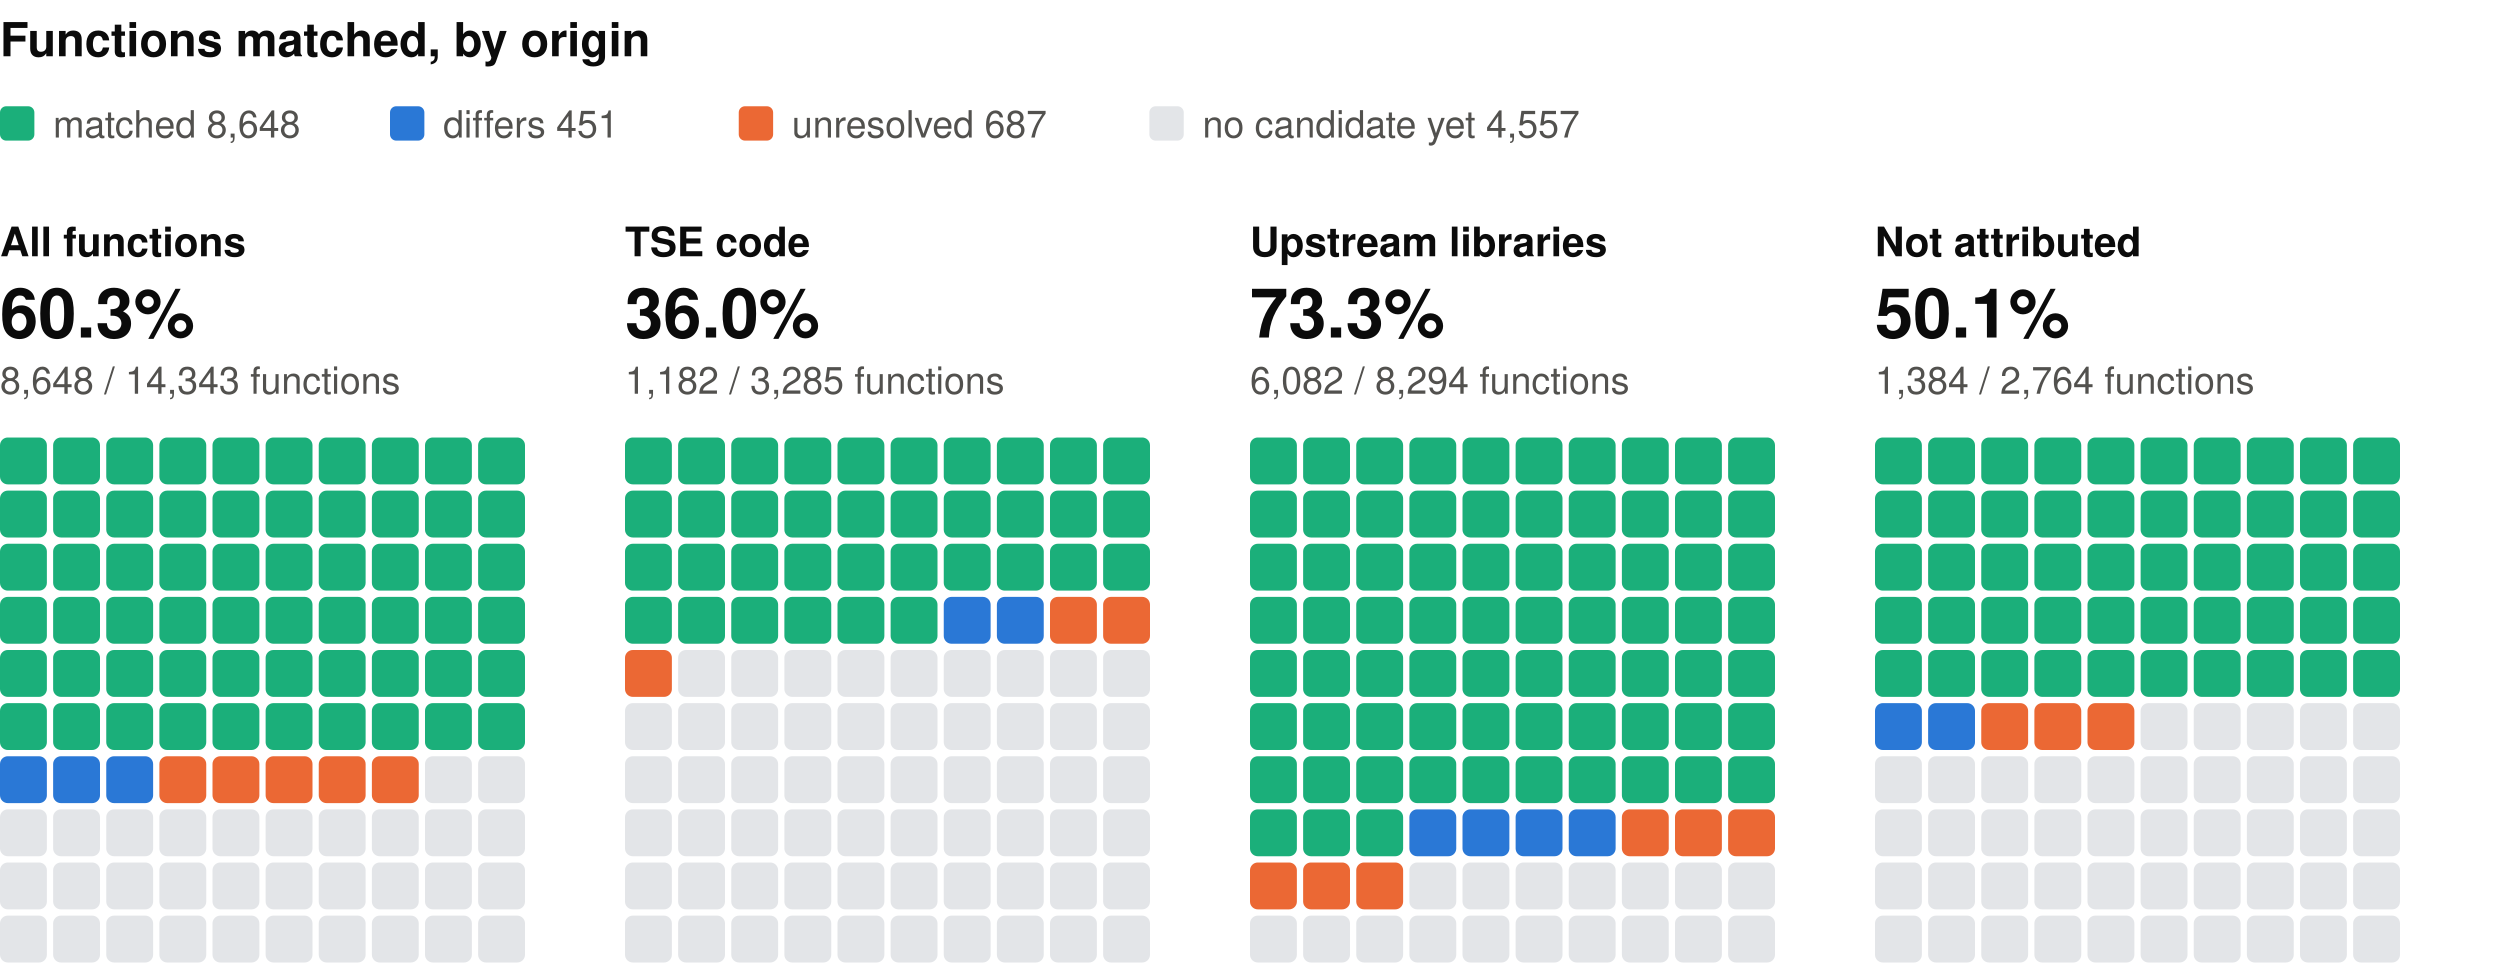
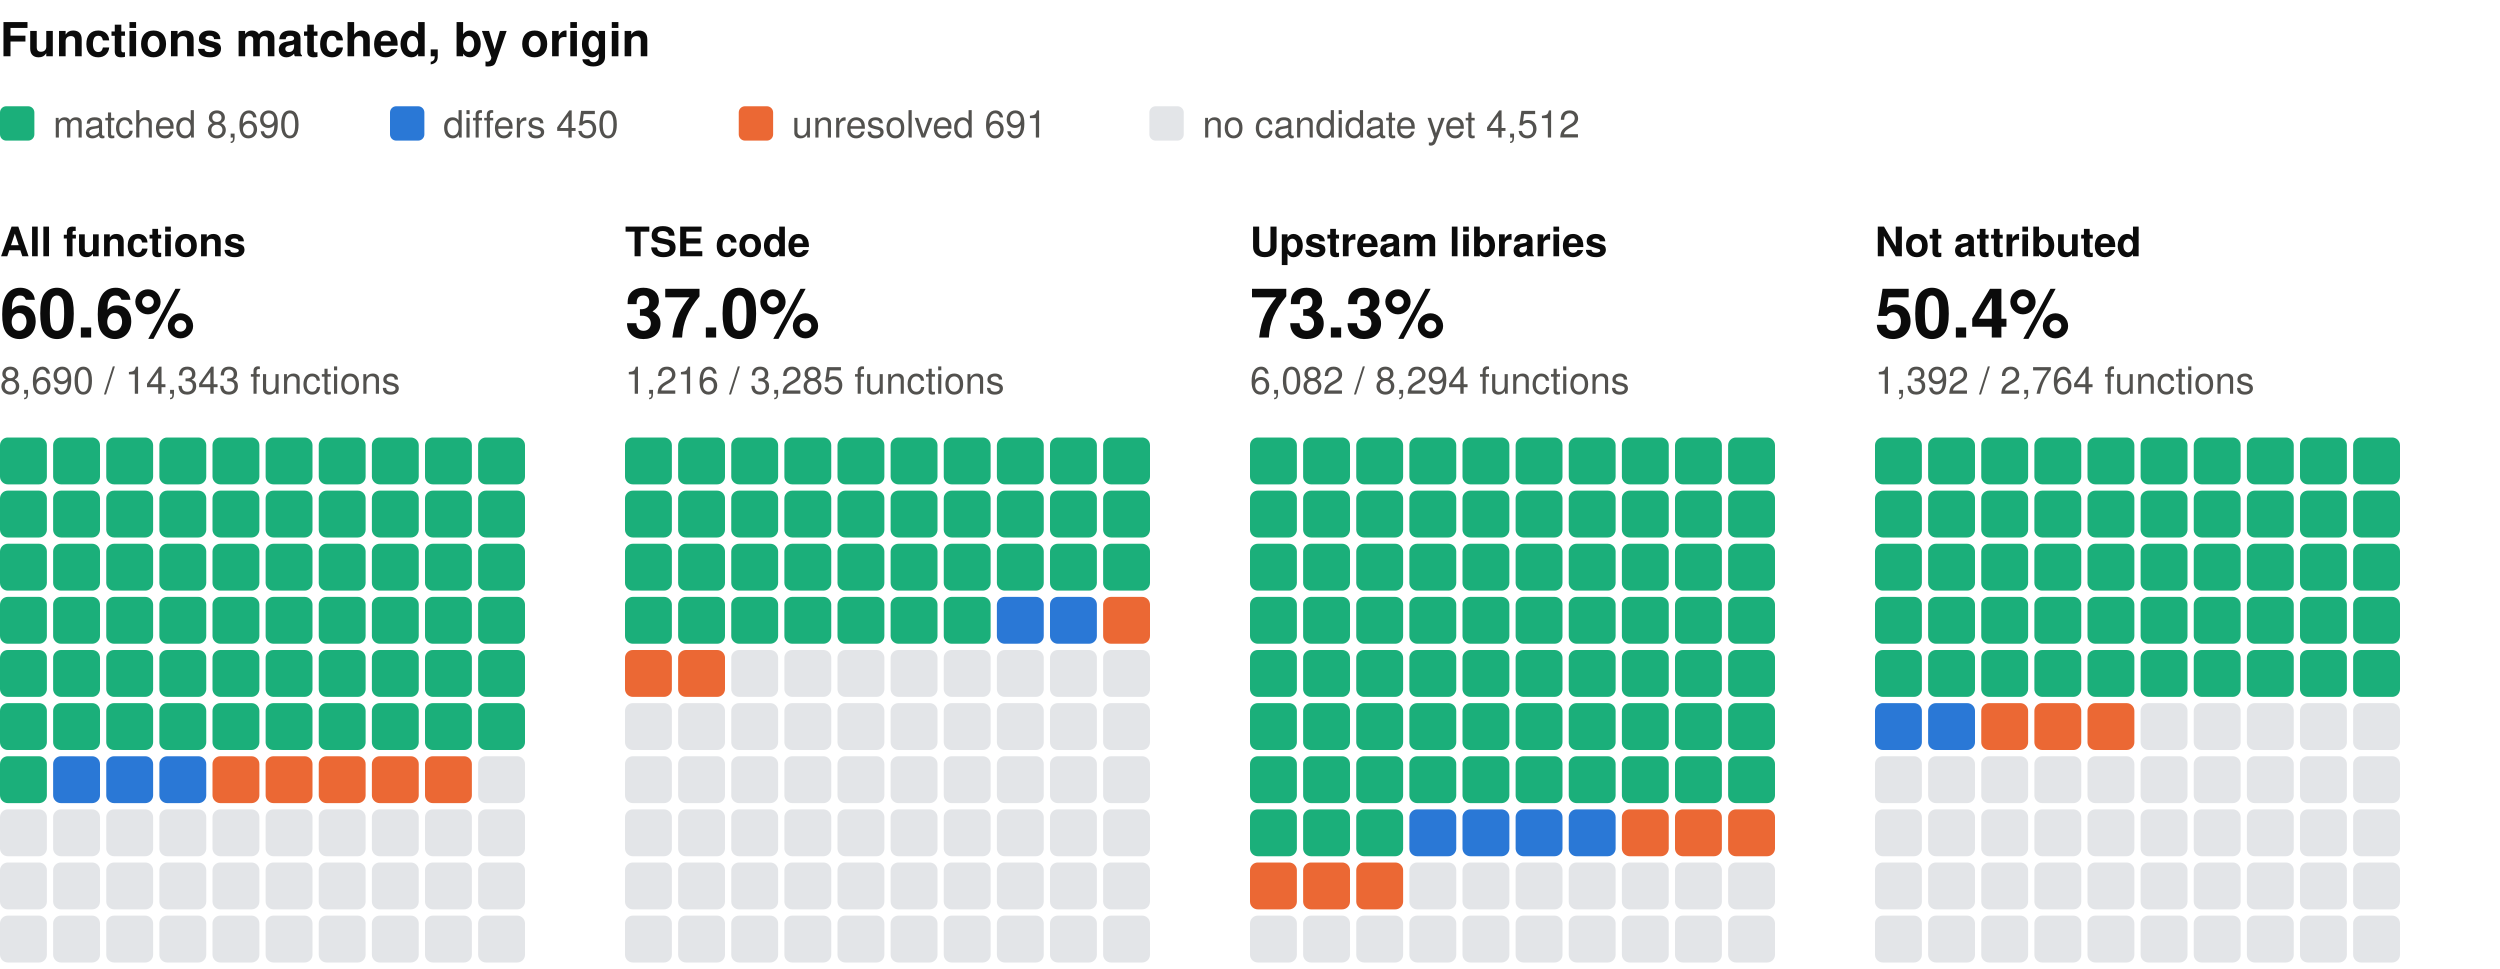
<svg xmlns="http://www.w3.org/2000/svg" width="800" height="310" viewBox="0 0 800 310" role="img" aria-label="Functions matched, by origin: one square per percent, coloured by verdict" font-family="system-ui, -apple-system, 'Segoe UI', Helvetica, Arial, sans-serif">
  <text x="0" y="18" font-size="15" fill="#0b0b0b" font-weight="600">Functions matched, by origin</text>
  <rect x="0" y="34" width="11" height="11" rx="2" fill="#1baf7a" />
-   <text x="17" y="44" font-size="12" fill="#52514e">matched 8,648</text>
+   <text x="17" y="44" font-size="12" fill="#52514e">matched 8,690</text>
  <rect x="124.8" y="34" width="11" height="11" rx="2" fill="#2a78d6" />
-   <text x="141.8" y="44" font-size="12" fill="#52514e">differs 451</text>
+   <text x="141.8" y="44" font-size="12" fill="#52514e">differs 450</text>
  <rect x="236.4" y="34" width="11" height="11" rx="2" fill="#eb6834" />
-   <text x="253.4" y="44" font-size="12" fill="#52514e">unresolved 687</text>
+   <text x="253.4" y="44" font-size="12" fill="#52514e">unresolved 691</text>
  <rect x="367.8" y="34" width="11" height="11" rx="2" fill="#e3e5e8" />
-   <text x="384.8" y="44" font-size="12" fill="#52514e">no candidate yet 4,557</text>
+   <text x="384.8" y="44" font-size="12" fill="#52514e">no candidate yet 4,512</text>
  <text x="0" y="82" font-size="13" fill="#0b0b0b" font-weight="600">All functions</text>
-   <text x="0" y="108" font-size="22" fill="#0b0b0b" font-weight="600">60.3%</text>
-   <text x="0" y="126" font-size="12" fill="#52514e">8,648 / 14,343 functions</text>
+   <text x="0" y="108" font-size="22" fill="#0b0b0b" font-weight="600">60.6%</text>
+   <text x="0" y="126" font-size="12" fill="#52514e">8,690 / 14,343 functions</text>
  <rect x="0" y="140" width="15" height="15" rx="2.5" fill="#1baf7a" />
  <rect x="17" y="140" width="15" height="15" rx="2.5" fill="#1baf7a" />
  <rect x="34" y="140" width="15" height="15" rx="2.5" fill="#1baf7a" />
  <rect x="51" y="140" width="15" height="15" rx="2.5" fill="#1baf7a" />
  <rect x="68" y="140" width="15" height="15" rx="2.5" fill="#1baf7a" />
  <rect x="85" y="140" width="15" height="15" rx="2.5" fill="#1baf7a" />
  <rect x="102" y="140" width="15" height="15" rx="2.5" fill="#1baf7a" />
  <rect x="119" y="140" width="15" height="15" rx="2.5" fill="#1baf7a" />
  <rect x="136" y="140" width="15" height="15" rx="2.5" fill="#1baf7a" />
  <rect x="153" y="140" width="15" height="15" rx="2.5" fill="#1baf7a" />
  <rect x="0" y="157" width="15" height="15" rx="2.5" fill="#1baf7a" />
  <rect x="17" y="157" width="15" height="15" rx="2.5" fill="#1baf7a" />
  <rect x="34" y="157" width="15" height="15" rx="2.5" fill="#1baf7a" />
  <rect x="51" y="157" width="15" height="15" rx="2.5" fill="#1baf7a" />
  <rect x="68" y="157" width="15" height="15" rx="2.5" fill="#1baf7a" />
  <rect x="85" y="157" width="15" height="15" rx="2.5" fill="#1baf7a" />
  <rect x="102" y="157" width="15" height="15" rx="2.5" fill="#1baf7a" />
  <rect x="119" y="157" width="15" height="15" rx="2.5" fill="#1baf7a" />
  <rect x="136" y="157" width="15" height="15" rx="2.5" fill="#1baf7a" />
  <rect x="153" y="157" width="15" height="15" rx="2.5" fill="#1baf7a" />
  <rect x="0" y="174" width="15" height="15" rx="2.5" fill="#1baf7a" />
  <rect x="17" y="174" width="15" height="15" rx="2.5" fill="#1baf7a" />
  <rect x="34" y="174" width="15" height="15" rx="2.5" fill="#1baf7a" />
  <rect x="51" y="174" width="15" height="15" rx="2.5" fill="#1baf7a" />
  <rect x="68" y="174" width="15" height="15" rx="2.5" fill="#1baf7a" />
  <rect x="85" y="174" width="15" height="15" rx="2.5" fill="#1baf7a" />
  <rect x="102" y="174" width="15" height="15" rx="2.5" fill="#1baf7a" />
  <rect x="119" y="174" width="15" height="15" rx="2.5" fill="#1baf7a" />
  <rect x="136" y="174" width="15" height="15" rx="2.5" fill="#1baf7a" />
  <rect x="153" y="174" width="15" height="15" rx="2.5" fill="#1baf7a" />
  <rect x="0" y="191" width="15" height="15" rx="2.5" fill="#1baf7a" />
  <rect x="17" y="191" width="15" height="15" rx="2.5" fill="#1baf7a" />
  <rect x="34" y="191" width="15" height="15" rx="2.5" fill="#1baf7a" />
  <rect x="51" y="191" width="15" height="15" rx="2.5" fill="#1baf7a" />
  <rect x="68" y="191" width="15" height="15" rx="2.5" fill="#1baf7a" />
  <rect x="85" y="191" width="15" height="15" rx="2.5" fill="#1baf7a" />
  <rect x="102" y="191" width="15" height="15" rx="2.5" fill="#1baf7a" />
  <rect x="119" y="191" width="15" height="15" rx="2.5" fill="#1baf7a" />
  <rect x="136" y="191" width="15" height="15" rx="2.5" fill="#1baf7a" />
  <rect x="153" y="191" width="15" height="15" rx="2.5" fill="#1baf7a" />
  <rect x="0" y="208" width="15" height="15" rx="2.5" fill="#1baf7a" />
  <rect x="17" y="208" width="15" height="15" rx="2.5" fill="#1baf7a" />
  <rect x="34" y="208" width="15" height="15" rx="2.5" fill="#1baf7a" />
  <rect x="51" y="208" width="15" height="15" rx="2.5" fill="#1baf7a" />
  <rect x="68" y="208" width="15" height="15" rx="2.5" fill="#1baf7a" />
  <rect x="85" y="208" width="15" height="15" rx="2.5" fill="#1baf7a" />
  <rect x="102" y="208" width="15" height="15" rx="2.5" fill="#1baf7a" />
  <rect x="119" y="208" width="15" height="15" rx="2.5" fill="#1baf7a" />
  <rect x="136" y="208" width="15" height="15" rx="2.5" fill="#1baf7a" />
  <rect x="153" y="208" width="15" height="15" rx="2.5" fill="#1baf7a" />
  <rect x="0" y="225" width="15" height="15" rx="2.5" fill="#1baf7a" />
  <rect x="17" y="225" width="15" height="15" rx="2.5" fill="#1baf7a" />
  <rect x="34" y="225" width="15" height="15" rx="2.5" fill="#1baf7a" />
  <rect x="51" y="225" width="15" height="15" rx="2.5" fill="#1baf7a" />
  <rect x="68" y="225" width="15" height="15" rx="2.5" fill="#1baf7a" />
  <rect x="85" y="225" width="15" height="15" rx="2.5" fill="#1baf7a" />
  <rect x="102" y="225" width="15" height="15" rx="2.5" fill="#1baf7a" />
  <rect x="119" y="225" width="15" height="15" rx="2.5" fill="#1baf7a" />
  <rect x="136" y="225" width="15" height="15" rx="2.5" fill="#1baf7a" />
  <rect x="153" y="225" width="15" height="15" rx="2.5" fill="#1baf7a" />
-   <rect x="0" y="242" width="15" height="15" rx="2.5" fill="#2a78d6" />
+   <rect x="0" y="242" width="15" height="15" rx="2.5" fill="#1baf7a" />
  <rect x="17" y="242" width="15" height="15" rx="2.5" fill="#2a78d6" />
  <rect x="34" y="242" width="15" height="15" rx="2.5" fill="#2a78d6" />
-   <rect x="51" y="242" width="15" height="15" rx="2.5" fill="#eb6834" />
+   <rect x="51" y="242" width="15" height="15" rx="2.5" fill="#2a78d6" />
  <rect x="68" y="242" width="15" height="15" rx="2.5" fill="#eb6834" />
  <rect x="85" y="242" width="15" height="15" rx="2.5" fill="#eb6834" />
  <rect x="102" y="242" width="15" height="15" rx="2.5" fill="#eb6834" />
  <rect x="119" y="242" width="15" height="15" rx="2.5" fill="#eb6834" />
-   <rect x="136" y="242" width="15" height="15" rx="2.5" fill="#e3e5e8" />
+   <rect x="136" y="242" width="15" height="15" rx="2.5" fill="#eb6834" />
  <rect x="153" y="242" width="15" height="15" rx="2.5" fill="#e3e5e8" />
  <rect x="0" y="259" width="15" height="15" rx="2.5" fill="#e3e5e8" />
  <rect x="17" y="259" width="15" height="15" rx="2.5" fill="#e3e5e8" />
  <rect x="34" y="259" width="15" height="15" rx="2.5" fill="#e3e5e8" />
  <rect x="51" y="259" width="15" height="15" rx="2.5" fill="#e3e5e8" />
  <rect x="68" y="259" width="15" height="15" rx="2.5" fill="#e3e5e8" />
  <rect x="85" y="259" width="15" height="15" rx="2.5" fill="#e3e5e8" />
  <rect x="102" y="259" width="15" height="15" rx="2.5" fill="#e3e5e8" />
  <rect x="119" y="259" width="15" height="15" rx="2.5" fill="#e3e5e8" />
  <rect x="136" y="259" width="15" height="15" rx="2.5" fill="#e3e5e8" />
  <rect x="153" y="259" width="15" height="15" rx="2.5" fill="#e3e5e8" />
  <rect x="0" y="276" width="15" height="15" rx="2.5" fill="#e3e5e8" />
  <rect x="17" y="276" width="15" height="15" rx="2.5" fill="#e3e5e8" />
  <rect x="34" y="276" width="15" height="15" rx="2.5" fill="#e3e5e8" />
  <rect x="51" y="276" width="15" height="15" rx="2.5" fill="#e3e5e8" />
  <rect x="68" y="276" width="15" height="15" rx="2.5" fill="#e3e5e8" />
  <rect x="85" y="276" width="15" height="15" rx="2.5" fill="#e3e5e8" />
  <rect x="102" y="276" width="15" height="15" rx="2.5" fill="#e3e5e8" />
  <rect x="119" y="276" width="15" height="15" rx="2.5" fill="#e3e5e8" />
  <rect x="136" y="276" width="15" height="15" rx="2.5" fill="#e3e5e8" />
  <rect x="153" y="276" width="15" height="15" rx="2.5" fill="#e3e5e8" />
  <rect x="0" y="293" width="15" height="15" rx="2.5" fill="#e3e5e8" />
  <rect x="17" y="293" width="15" height="15" rx="2.5" fill="#e3e5e8" />
  <rect x="34" y="293" width="15" height="15" rx="2.5" fill="#e3e5e8" />
  <rect x="51" y="293" width="15" height="15" rx="2.5" fill="#e3e5e8" />
  <rect x="68" y="293" width="15" height="15" rx="2.5" fill="#e3e5e8" />
  <rect x="85" y="293" width="15" height="15" rx="2.5" fill="#e3e5e8" />
  <rect x="102" y="293" width="15" height="15" rx="2.5" fill="#e3e5e8" />
  <rect x="119" y="293" width="15" height="15" rx="2.5" fill="#e3e5e8" />
  <rect x="136" y="293" width="15" height="15" rx="2.5" fill="#e3e5e8" />
  <rect x="153" y="293" width="15" height="15" rx="2.5" fill="#e3e5e8" />
  <text x="200" y="82" font-size="13" fill="#0b0b0b" font-weight="600">TSE code</text>
-   <text x="200" y="108" font-size="22" fill="#0b0b0b" font-weight="600">36.0%</text>
-   <text x="200" y="126" font-size="12" fill="#52514e">1,182 / 3,285 functions</text>
+   <text x="200" y="108" font-size="22" fill="#0b0b0b" font-weight="600">37.0%</text>
+   <text x="200" y="126" font-size="12" fill="#52514e">1,216 / 3,285 functions</text>
  <rect x="200" y="140" width="15" height="15" rx="2.5" fill="#1baf7a" />
  <rect x="217" y="140" width="15" height="15" rx="2.5" fill="#1baf7a" />
  <rect x="234" y="140" width="15" height="15" rx="2.5" fill="#1baf7a" />
  <rect x="251" y="140" width="15" height="15" rx="2.5" fill="#1baf7a" />
  <rect x="268" y="140" width="15" height="15" rx="2.5" fill="#1baf7a" />
  <rect x="285" y="140" width="15" height="15" rx="2.5" fill="#1baf7a" />
  <rect x="302" y="140" width="15" height="15" rx="2.5" fill="#1baf7a" />
  <rect x="319" y="140" width="15" height="15" rx="2.5" fill="#1baf7a" />
  <rect x="336" y="140" width="15" height="15" rx="2.5" fill="#1baf7a" />
  <rect x="353" y="140" width="15" height="15" rx="2.5" fill="#1baf7a" />
  <rect x="200" y="157" width="15" height="15" rx="2.5" fill="#1baf7a" />
  <rect x="217" y="157" width="15" height="15" rx="2.5" fill="#1baf7a" />
  <rect x="234" y="157" width="15" height="15" rx="2.5" fill="#1baf7a" />
  <rect x="251" y="157" width="15" height="15" rx="2.5" fill="#1baf7a" />
  <rect x="268" y="157" width="15" height="15" rx="2.5" fill="#1baf7a" />
  <rect x="285" y="157" width="15" height="15" rx="2.5" fill="#1baf7a" />
  <rect x="302" y="157" width="15" height="15" rx="2.5" fill="#1baf7a" />
  <rect x="319" y="157" width="15" height="15" rx="2.5" fill="#1baf7a" />
  <rect x="336" y="157" width="15" height="15" rx="2.5" fill="#1baf7a" />
  <rect x="353" y="157" width="15" height="15" rx="2.5" fill="#1baf7a" />
  <rect x="200" y="174" width="15" height="15" rx="2.5" fill="#1baf7a" />
  <rect x="217" y="174" width="15" height="15" rx="2.5" fill="#1baf7a" />
  <rect x="234" y="174" width="15" height="15" rx="2.5" fill="#1baf7a" />
  <rect x="251" y="174" width="15" height="15" rx="2.5" fill="#1baf7a" />
  <rect x="268" y="174" width="15" height="15" rx="2.5" fill="#1baf7a" />
  <rect x="285" y="174" width="15" height="15" rx="2.5" fill="#1baf7a" />
  <rect x="302" y="174" width="15" height="15" rx="2.5" fill="#1baf7a" />
  <rect x="319" y="174" width="15" height="15" rx="2.5" fill="#1baf7a" />
  <rect x="336" y="174" width="15" height="15" rx="2.5" fill="#1baf7a" />
  <rect x="353" y="174" width="15" height="15" rx="2.5" fill="#1baf7a" />
  <rect x="200" y="191" width="15" height="15" rx="2.5" fill="#1baf7a" />
  <rect x="217" y="191" width="15" height="15" rx="2.5" fill="#1baf7a" />
  <rect x="234" y="191" width="15" height="15" rx="2.5" fill="#1baf7a" />
  <rect x="251" y="191" width="15" height="15" rx="2.5" fill="#1baf7a" />
  <rect x="268" y="191" width="15" height="15" rx="2.5" fill="#1baf7a" />
  <rect x="285" y="191" width="15" height="15" rx="2.5" fill="#1baf7a" />
-   <rect x="302" y="191" width="15" height="15" rx="2.5" fill="#2a78d6" />
+   <rect x="302" y="191" width="15" height="15" rx="2.5" fill="#1baf7a" />
  <rect x="319" y="191" width="15" height="15" rx="2.5" fill="#2a78d6" />
-   <rect x="336" y="191" width="15" height="15" rx="2.5" fill="#eb6834" />
+   <rect x="336" y="191" width="15" height="15" rx="2.5" fill="#2a78d6" />
  <rect x="353" y="191" width="15" height="15" rx="2.5" fill="#eb6834" />
  <rect x="200" y="208" width="15" height="15" rx="2.5" fill="#eb6834" />
-   <rect x="217" y="208" width="15" height="15" rx="2.5" fill="#e3e5e8" />
+   <rect x="217" y="208" width="15" height="15" rx="2.5" fill="#eb6834" />
  <rect x="234" y="208" width="15" height="15" rx="2.5" fill="#e3e5e8" />
  <rect x="251" y="208" width="15" height="15" rx="2.5" fill="#e3e5e8" />
  <rect x="268" y="208" width="15" height="15" rx="2.5" fill="#e3e5e8" />
  <rect x="285" y="208" width="15" height="15" rx="2.5" fill="#e3e5e8" />
  <rect x="302" y="208" width="15" height="15" rx="2.5" fill="#e3e5e8" />
  <rect x="319" y="208" width="15" height="15" rx="2.5" fill="#e3e5e8" />
  <rect x="336" y="208" width="15" height="15" rx="2.5" fill="#e3e5e8" />
  <rect x="353" y="208" width="15" height="15" rx="2.5" fill="#e3e5e8" />
  <rect x="200" y="225" width="15" height="15" rx="2.5" fill="#e3e5e8" />
  <rect x="217" y="225" width="15" height="15" rx="2.5" fill="#e3e5e8" />
  <rect x="234" y="225" width="15" height="15" rx="2.5" fill="#e3e5e8" />
  <rect x="251" y="225" width="15" height="15" rx="2.5" fill="#e3e5e8" />
  <rect x="268" y="225" width="15" height="15" rx="2.5" fill="#e3e5e8" />
  <rect x="285" y="225" width="15" height="15" rx="2.5" fill="#e3e5e8" />
  <rect x="302" y="225" width="15" height="15" rx="2.5" fill="#e3e5e8" />
  <rect x="319" y="225" width="15" height="15" rx="2.5" fill="#e3e5e8" />
  <rect x="336" y="225" width="15" height="15" rx="2.5" fill="#e3e5e8" />
  <rect x="353" y="225" width="15" height="15" rx="2.5" fill="#e3e5e8" />
  <rect x="200" y="242" width="15" height="15" rx="2.5" fill="#e3e5e8" />
  <rect x="217" y="242" width="15" height="15" rx="2.5" fill="#e3e5e8" />
  <rect x="234" y="242" width="15" height="15" rx="2.5" fill="#e3e5e8" />
  <rect x="251" y="242" width="15" height="15" rx="2.5" fill="#e3e5e8" />
  <rect x="268" y="242" width="15" height="15" rx="2.5" fill="#e3e5e8" />
  <rect x="285" y="242" width="15" height="15" rx="2.5" fill="#e3e5e8" />
  <rect x="302" y="242" width="15" height="15" rx="2.5" fill="#e3e5e8" />
  <rect x="319" y="242" width="15" height="15" rx="2.5" fill="#e3e5e8" />
  <rect x="336" y="242" width="15" height="15" rx="2.5" fill="#e3e5e8" />
  <rect x="353" y="242" width="15" height="15" rx="2.5" fill="#e3e5e8" />
  <rect x="200" y="259" width="15" height="15" rx="2.5" fill="#e3e5e8" />
  <rect x="217" y="259" width="15" height="15" rx="2.5" fill="#e3e5e8" />
  <rect x="234" y="259" width="15" height="15" rx="2.5" fill="#e3e5e8" />
  <rect x="251" y="259" width="15" height="15" rx="2.5" fill="#e3e5e8" />
  <rect x="268" y="259" width="15" height="15" rx="2.5" fill="#e3e5e8" />
  <rect x="285" y="259" width="15" height="15" rx="2.5" fill="#e3e5e8" />
  <rect x="302" y="259" width="15" height="15" rx="2.5" fill="#e3e5e8" />
  <rect x="319" y="259" width="15" height="15" rx="2.5" fill="#e3e5e8" />
  <rect x="336" y="259" width="15" height="15" rx="2.5" fill="#e3e5e8" />
  <rect x="353" y="259" width="15" height="15" rx="2.5" fill="#e3e5e8" />
  <rect x="200" y="276" width="15" height="15" rx="2.5" fill="#e3e5e8" />
  <rect x="217" y="276" width="15" height="15" rx="2.5" fill="#e3e5e8" />
  <rect x="234" y="276" width="15" height="15" rx="2.5" fill="#e3e5e8" />
  <rect x="251" y="276" width="15" height="15" rx="2.5" fill="#e3e5e8" />
  <rect x="268" y="276" width="15" height="15" rx="2.5" fill="#e3e5e8" />
  <rect x="285" y="276" width="15" height="15" rx="2.5" fill="#e3e5e8" />
  <rect x="302" y="276" width="15" height="15" rx="2.5" fill="#e3e5e8" />
  <rect x="319" y="276" width="15" height="15" rx="2.5" fill="#e3e5e8" />
  <rect x="336" y="276" width="15" height="15" rx="2.5" fill="#e3e5e8" />
  <rect x="353" y="276" width="15" height="15" rx="2.5" fill="#e3e5e8" />
  <rect x="200" y="293" width="15" height="15" rx="2.5" fill="#e3e5e8" />
  <rect x="217" y="293" width="15" height="15" rx="2.5" fill="#e3e5e8" />
  <rect x="234" y="293" width="15" height="15" rx="2.5" fill="#e3e5e8" />
  <rect x="251" y="293" width="15" height="15" rx="2.5" fill="#e3e5e8" />
  <rect x="268" y="293" width="15" height="15" rx="2.5" fill="#e3e5e8" />
  <rect x="285" y="293" width="15" height="15" rx="2.5" fill="#e3e5e8" />
  <rect x="302" y="293" width="15" height="15" rx="2.5" fill="#e3e5e8" />
  <rect x="319" y="293" width="15" height="15" rx="2.5" fill="#e3e5e8" />
  <rect x="336" y="293" width="15" height="15" rx="2.5" fill="#e3e5e8" />
  <rect x="353" y="293" width="15" height="15" rx="2.5" fill="#e3e5e8" />
  <text x="400" y="82" font-size="13" fill="#0b0b0b" font-weight="600">Upstream libraries</text>
  <text x="400" y="108" font-size="22" fill="#0b0b0b" font-weight="600">73.3%</text>
  <text x="400" y="126" font-size="12" fill="#52514e">6,082 / 8,294 functions</text>
  <rect x="400" y="140" width="15" height="15" rx="2.5" fill="#1baf7a" />
  <rect x="417" y="140" width="15" height="15" rx="2.5" fill="#1baf7a" />
  <rect x="434" y="140" width="15" height="15" rx="2.5" fill="#1baf7a" />
  <rect x="451" y="140" width="15" height="15" rx="2.5" fill="#1baf7a" />
  <rect x="468" y="140" width="15" height="15" rx="2.5" fill="#1baf7a" />
  <rect x="485" y="140" width="15" height="15" rx="2.5" fill="#1baf7a" />
  <rect x="502" y="140" width="15" height="15" rx="2.5" fill="#1baf7a" />
  <rect x="519" y="140" width="15" height="15" rx="2.5" fill="#1baf7a" />
  <rect x="536" y="140" width="15" height="15" rx="2.5" fill="#1baf7a" />
  <rect x="553" y="140" width="15" height="15" rx="2.5" fill="#1baf7a" />
  <rect x="400" y="157" width="15" height="15" rx="2.5" fill="#1baf7a" />
  <rect x="417" y="157" width="15" height="15" rx="2.5" fill="#1baf7a" />
  <rect x="434" y="157" width="15" height="15" rx="2.5" fill="#1baf7a" />
  <rect x="451" y="157" width="15" height="15" rx="2.5" fill="#1baf7a" />
  <rect x="468" y="157" width="15" height="15" rx="2.5" fill="#1baf7a" />
  <rect x="485" y="157" width="15" height="15" rx="2.5" fill="#1baf7a" />
  <rect x="502" y="157" width="15" height="15" rx="2.5" fill="#1baf7a" />
  <rect x="519" y="157" width="15" height="15" rx="2.5" fill="#1baf7a" />
  <rect x="536" y="157" width="15" height="15" rx="2.5" fill="#1baf7a" />
  <rect x="553" y="157" width="15" height="15" rx="2.5" fill="#1baf7a" />
  <rect x="400" y="174" width="15" height="15" rx="2.5" fill="#1baf7a" />
  <rect x="417" y="174" width="15" height="15" rx="2.5" fill="#1baf7a" />
  <rect x="434" y="174" width="15" height="15" rx="2.5" fill="#1baf7a" />
  <rect x="451" y="174" width="15" height="15" rx="2.5" fill="#1baf7a" />
  <rect x="468" y="174" width="15" height="15" rx="2.5" fill="#1baf7a" />
  <rect x="485" y="174" width="15" height="15" rx="2.5" fill="#1baf7a" />
  <rect x="502" y="174" width="15" height="15" rx="2.5" fill="#1baf7a" />
  <rect x="519" y="174" width="15" height="15" rx="2.5" fill="#1baf7a" />
  <rect x="536" y="174" width="15" height="15" rx="2.5" fill="#1baf7a" />
  <rect x="553" y="174" width="15" height="15" rx="2.5" fill="#1baf7a" />
  <rect x="400" y="191" width="15" height="15" rx="2.5" fill="#1baf7a" />
  <rect x="417" y="191" width="15" height="15" rx="2.5" fill="#1baf7a" />
  <rect x="434" y="191" width="15" height="15" rx="2.5" fill="#1baf7a" />
  <rect x="451" y="191" width="15" height="15" rx="2.5" fill="#1baf7a" />
  <rect x="468" y="191" width="15" height="15" rx="2.5" fill="#1baf7a" />
  <rect x="485" y="191" width="15" height="15" rx="2.5" fill="#1baf7a" />
  <rect x="502" y="191" width="15" height="15" rx="2.5" fill="#1baf7a" />
  <rect x="519" y="191" width="15" height="15" rx="2.5" fill="#1baf7a" />
  <rect x="536" y="191" width="15" height="15" rx="2.5" fill="#1baf7a" />
  <rect x="553" y="191" width="15" height="15" rx="2.5" fill="#1baf7a" />
  <rect x="400" y="208" width="15" height="15" rx="2.5" fill="#1baf7a" />
  <rect x="417" y="208" width="15" height="15" rx="2.5" fill="#1baf7a" />
  <rect x="434" y="208" width="15" height="15" rx="2.5" fill="#1baf7a" />
  <rect x="451" y="208" width="15" height="15" rx="2.5" fill="#1baf7a" />
  <rect x="468" y="208" width="15" height="15" rx="2.5" fill="#1baf7a" />
  <rect x="485" y="208" width="15" height="15" rx="2.5" fill="#1baf7a" />
  <rect x="502" y="208" width="15" height="15" rx="2.5" fill="#1baf7a" />
  <rect x="519" y="208" width="15" height="15" rx="2.5" fill="#1baf7a" />
  <rect x="536" y="208" width="15" height="15" rx="2.5" fill="#1baf7a" />
  <rect x="553" y="208" width="15" height="15" rx="2.5" fill="#1baf7a" />
  <rect x="400" y="225" width="15" height="15" rx="2.5" fill="#1baf7a" />
  <rect x="417" y="225" width="15" height="15" rx="2.5" fill="#1baf7a" />
  <rect x="434" y="225" width="15" height="15" rx="2.5" fill="#1baf7a" />
  <rect x="451" y="225" width="15" height="15" rx="2.5" fill="#1baf7a" />
  <rect x="468" y="225" width="15" height="15" rx="2.5" fill="#1baf7a" />
  <rect x="485" y="225" width="15" height="15" rx="2.5" fill="#1baf7a" />
  <rect x="502" y="225" width="15" height="15" rx="2.5" fill="#1baf7a" />
  <rect x="519" y="225" width="15" height="15" rx="2.5" fill="#1baf7a" />
  <rect x="536" y="225" width="15" height="15" rx="2.5" fill="#1baf7a" />
  <rect x="553" y="225" width="15" height="15" rx="2.5" fill="#1baf7a" />
  <rect x="400" y="242" width="15" height="15" rx="2.5" fill="#1baf7a" />
  <rect x="417" y="242" width="15" height="15" rx="2.5" fill="#1baf7a" />
  <rect x="434" y="242" width="15" height="15" rx="2.5" fill="#1baf7a" />
  <rect x="451" y="242" width="15" height="15" rx="2.5" fill="#1baf7a" />
  <rect x="468" y="242" width="15" height="15" rx="2.5" fill="#1baf7a" />
  <rect x="485" y="242" width="15" height="15" rx="2.5" fill="#1baf7a" />
  <rect x="502" y="242" width="15" height="15" rx="2.5" fill="#1baf7a" />
  <rect x="519" y="242" width="15" height="15" rx="2.5" fill="#1baf7a" />
  <rect x="536" y="242" width="15" height="15" rx="2.5" fill="#1baf7a" />
  <rect x="553" y="242" width="15" height="15" rx="2.5" fill="#1baf7a" />
  <rect x="400" y="259" width="15" height="15" rx="2.5" fill="#1baf7a" />
  <rect x="417" y="259" width="15" height="15" rx="2.5" fill="#1baf7a" />
  <rect x="434" y="259" width="15" height="15" rx="2.5" fill="#1baf7a" />
  <rect x="451" y="259" width="15" height="15" rx="2.5" fill="#2a78d6" />
  <rect x="468" y="259" width="15" height="15" rx="2.5" fill="#2a78d6" />
  <rect x="485" y="259" width="15" height="15" rx="2.5" fill="#2a78d6" />
  <rect x="502" y="259" width="15" height="15" rx="2.5" fill="#2a78d6" />
  <rect x="519" y="259" width="15" height="15" rx="2.5" fill="#eb6834" />
  <rect x="536" y="259" width="15" height="15" rx="2.5" fill="#eb6834" />
  <rect x="553" y="259" width="15" height="15" rx="2.5" fill="#eb6834" />
  <rect x="400" y="276" width="15" height="15" rx="2.5" fill="#eb6834" />
  <rect x="417" y="276" width="15" height="15" rx="2.5" fill="#eb6834" />
  <rect x="434" y="276" width="15" height="15" rx="2.5" fill="#eb6834" />
  <rect x="451" y="276" width="15" height="15" rx="2.5" fill="#e3e5e8" />
  <rect x="468" y="276" width="15" height="15" rx="2.5" fill="#e3e5e8" />
  <rect x="485" y="276" width="15" height="15" rx="2.5" fill="#e3e5e8" />
  <rect x="502" y="276" width="15" height="15" rx="2.5" fill="#e3e5e8" />
  <rect x="519" y="276" width="15" height="15" rx="2.5" fill="#e3e5e8" />
  <rect x="536" y="276" width="15" height="15" rx="2.5" fill="#e3e5e8" />
  <rect x="553" y="276" width="15" height="15" rx="2.5" fill="#e3e5e8" />
  <rect x="400" y="293" width="15" height="15" rx="2.5" fill="#e3e5e8" />
  <rect x="417" y="293" width="15" height="15" rx="2.5" fill="#e3e5e8" />
  <rect x="434" y="293" width="15" height="15" rx="2.5" fill="#e3e5e8" />
  <rect x="451" y="293" width="15" height="15" rx="2.5" fill="#e3e5e8" />
  <rect x="468" y="293" width="15" height="15" rx="2.5" fill="#e3e5e8" />
  <rect x="485" y="293" width="15" height="15" rx="2.5" fill="#e3e5e8" />
  <rect x="502" y="293" width="15" height="15" rx="2.5" fill="#e3e5e8" />
  <rect x="519" y="293" width="15" height="15" rx="2.5" fill="#e3e5e8" />
  <rect x="536" y="293" width="15" height="15" rx="2.5" fill="#e3e5e8" />
  <rect x="553" y="293" width="15" height="15" rx="2.5" fill="#e3e5e8" />
  <text x="600" y="82" font-size="13" fill="#0b0b0b" font-weight="600">Not attributed</text>
-   <text x="600" y="108" font-size="22" fill="#0b0b0b" font-weight="600">50.1%</text>
-   <text x="600" y="126" font-size="12" fill="#52514e">1,384 / 2,764 functions</text>
+   <text x="600" y="108" font-size="22" fill="#0b0b0b" font-weight="600">50.4%</text>
+   <text x="600" y="126" font-size="12" fill="#52514e">1,392 / 2,764 functions</text>
  <rect x="600" y="140" width="15" height="15" rx="2.5" fill="#1baf7a" />
  <rect x="617" y="140" width="15" height="15" rx="2.5" fill="#1baf7a" />
  <rect x="634" y="140" width="15" height="15" rx="2.5" fill="#1baf7a" />
  <rect x="651" y="140" width="15" height="15" rx="2.5" fill="#1baf7a" />
  <rect x="668" y="140" width="15" height="15" rx="2.5" fill="#1baf7a" />
  <rect x="685" y="140" width="15" height="15" rx="2.5" fill="#1baf7a" />
  <rect x="702" y="140" width="15" height="15" rx="2.5" fill="#1baf7a" />
  <rect x="719" y="140" width="15" height="15" rx="2.5" fill="#1baf7a" />
  <rect x="736" y="140" width="15" height="15" rx="2.5" fill="#1baf7a" />
  <rect x="753" y="140" width="15" height="15" rx="2.5" fill="#1baf7a" />
  <rect x="600" y="157" width="15" height="15" rx="2.5" fill="#1baf7a" />
  <rect x="617" y="157" width="15" height="15" rx="2.5" fill="#1baf7a" />
  <rect x="634" y="157" width="15" height="15" rx="2.5" fill="#1baf7a" />
  <rect x="651" y="157" width="15" height="15" rx="2.5" fill="#1baf7a" />
  <rect x="668" y="157" width="15" height="15" rx="2.5" fill="#1baf7a" />
  <rect x="685" y="157" width="15" height="15" rx="2.5" fill="#1baf7a" />
  <rect x="702" y="157" width="15" height="15" rx="2.5" fill="#1baf7a" />
  <rect x="719" y="157" width="15" height="15" rx="2.5" fill="#1baf7a" />
  <rect x="736" y="157" width="15" height="15" rx="2.5" fill="#1baf7a" />
  <rect x="753" y="157" width="15" height="15" rx="2.5" fill="#1baf7a" />
  <rect x="600" y="174" width="15" height="15" rx="2.5" fill="#1baf7a" />
  <rect x="617" y="174" width="15" height="15" rx="2.5" fill="#1baf7a" />
  <rect x="634" y="174" width="15" height="15" rx="2.5" fill="#1baf7a" />
  <rect x="651" y="174" width="15" height="15" rx="2.5" fill="#1baf7a" />
  <rect x="668" y="174" width="15" height="15" rx="2.5" fill="#1baf7a" />
  <rect x="685" y="174" width="15" height="15" rx="2.5" fill="#1baf7a" />
  <rect x="702" y="174" width="15" height="15" rx="2.5" fill="#1baf7a" />
  <rect x="719" y="174" width="15" height="15" rx="2.5" fill="#1baf7a" />
  <rect x="736" y="174" width="15" height="15" rx="2.5" fill="#1baf7a" />
  <rect x="753" y="174" width="15" height="15" rx="2.5" fill="#1baf7a" />
  <rect x="600" y="191" width="15" height="15" rx="2.5" fill="#1baf7a" />
  <rect x="617" y="191" width="15" height="15" rx="2.5" fill="#1baf7a" />
  <rect x="634" y="191" width="15" height="15" rx="2.5" fill="#1baf7a" />
  <rect x="651" y="191" width="15" height="15" rx="2.5" fill="#1baf7a" />
  <rect x="668" y="191" width="15" height="15" rx="2.5" fill="#1baf7a" />
  <rect x="685" y="191" width="15" height="15" rx="2.5" fill="#1baf7a" />
  <rect x="702" y="191" width="15" height="15" rx="2.5" fill="#1baf7a" />
  <rect x="719" y="191" width="15" height="15" rx="2.5" fill="#1baf7a" />
  <rect x="736" y="191" width="15" height="15" rx="2.5" fill="#1baf7a" />
  <rect x="753" y="191" width="15" height="15" rx="2.5" fill="#1baf7a" />
  <rect x="600" y="208" width="15" height="15" rx="2.5" fill="#1baf7a" />
  <rect x="617" y="208" width="15" height="15" rx="2.5" fill="#1baf7a" />
  <rect x="634" y="208" width="15" height="15" rx="2.5" fill="#1baf7a" />
  <rect x="651" y="208" width="15" height="15" rx="2.5" fill="#1baf7a" />
  <rect x="668" y="208" width="15" height="15" rx="2.5" fill="#1baf7a" />
  <rect x="685" y="208" width="15" height="15" rx="2.5" fill="#1baf7a" />
  <rect x="702" y="208" width="15" height="15" rx="2.5" fill="#1baf7a" />
  <rect x="719" y="208" width="15" height="15" rx="2.5" fill="#1baf7a" />
  <rect x="736" y="208" width="15" height="15" rx="2.5" fill="#1baf7a" />
  <rect x="753" y="208" width="15" height="15" rx="2.5" fill="#1baf7a" />
  <rect x="600" y="225" width="15" height="15" rx="2.5" fill="#2a78d6" />
  <rect x="617" y="225" width="15" height="15" rx="2.5" fill="#2a78d6" />
  <rect x="634" y="225" width="15" height="15" rx="2.5" fill="#eb6834" />
  <rect x="651" y="225" width="15" height="15" rx="2.5" fill="#eb6834" />
  <rect x="668" y="225" width="15" height="15" rx="2.5" fill="#eb6834" />
  <rect x="685" y="225" width="15" height="15" rx="2.5" fill="#e3e5e8" />
  <rect x="702" y="225" width="15" height="15" rx="2.5" fill="#e3e5e8" />
  <rect x="719" y="225" width="15" height="15" rx="2.5" fill="#e3e5e8" />
  <rect x="736" y="225" width="15" height="15" rx="2.5" fill="#e3e5e8" />
  <rect x="753" y="225" width="15" height="15" rx="2.5" fill="#e3e5e8" />
  <rect x="600" y="242" width="15" height="15" rx="2.5" fill="#e3e5e8" />
  <rect x="617" y="242" width="15" height="15" rx="2.5" fill="#e3e5e8" />
  <rect x="634" y="242" width="15" height="15" rx="2.5" fill="#e3e5e8" />
  <rect x="651" y="242" width="15" height="15" rx="2.5" fill="#e3e5e8" />
  <rect x="668" y="242" width="15" height="15" rx="2.5" fill="#e3e5e8" />
  <rect x="685" y="242" width="15" height="15" rx="2.5" fill="#e3e5e8" />
  <rect x="702" y="242" width="15" height="15" rx="2.5" fill="#e3e5e8" />
  <rect x="719" y="242" width="15" height="15" rx="2.5" fill="#e3e5e8" />
  <rect x="736" y="242" width="15" height="15" rx="2.5" fill="#e3e5e8" />
  <rect x="753" y="242" width="15" height="15" rx="2.5" fill="#e3e5e8" />
  <rect x="600" y="259" width="15" height="15" rx="2.5" fill="#e3e5e8" />
  <rect x="617" y="259" width="15" height="15" rx="2.5" fill="#e3e5e8" />
  <rect x="634" y="259" width="15" height="15" rx="2.5" fill="#e3e5e8" />
  <rect x="651" y="259" width="15" height="15" rx="2.5" fill="#e3e5e8" />
  <rect x="668" y="259" width="15" height="15" rx="2.5" fill="#e3e5e8" />
  <rect x="685" y="259" width="15" height="15" rx="2.5" fill="#e3e5e8" />
  <rect x="702" y="259" width="15" height="15" rx="2.5" fill="#e3e5e8" />
  <rect x="719" y="259" width="15" height="15" rx="2.5" fill="#e3e5e8" />
  <rect x="736" y="259" width="15" height="15" rx="2.5" fill="#e3e5e8" />
  <rect x="753" y="259" width="15" height="15" rx="2.5" fill="#e3e5e8" />
  <rect x="600" y="276" width="15" height="15" rx="2.5" fill="#e3e5e8" />
  <rect x="617" y="276" width="15" height="15" rx="2.5" fill="#e3e5e8" />
  <rect x="634" y="276" width="15" height="15" rx="2.5" fill="#e3e5e8" />
  <rect x="651" y="276" width="15" height="15" rx="2.5" fill="#e3e5e8" />
  <rect x="668" y="276" width="15" height="15" rx="2.5" fill="#e3e5e8" />
  <rect x="685" y="276" width="15" height="15" rx="2.5" fill="#e3e5e8" />
  <rect x="702" y="276" width="15" height="15" rx="2.5" fill="#e3e5e8" />
  <rect x="719" y="276" width="15" height="15" rx="2.5" fill="#e3e5e8" />
  <rect x="736" y="276" width="15" height="15" rx="2.5" fill="#e3e5e8" />
  <rect x="753" y="276" width="15" height="15" rx="2.5" fill="#e3e5e8" />
  <rect x="600" y="293" width="15" height="15" rx="2.5" fill="#e3e5e8" />
  <rect x="617" y="293" width="15" height="15" rx="2.5" fill="#e3e5e8" />
  <rect x="634" y="293" width="15" height="15" rx="2.5" fill="#e3e5e8" />
  <rect x="651" y="293" width="15" height="15" rx="2.5" fill="#e3e5e8" />
  <rect x="668" y="293" width="15" height="15" rx="2.5" fill="#e3e5e8" />
  <rect x="685" y="293" width="15" height="15" rx="2.5" fill="#e3e5e8" />
  <rect x="702" y="293" width="15" height="15" rx="2.5" fill="#e3e5e8" />
  <rect x="719" y="293" width="15" height="15" rx="2.5" fill="#e3e5e8" />
  <rect x="736" y="293" width="15" height="15" rx="2.5" fill="#e3e5e8" />
  <rect x="753" y="293" width="15" height="15" rx="2.5" fill="#e3e5e8" />
</svg>
